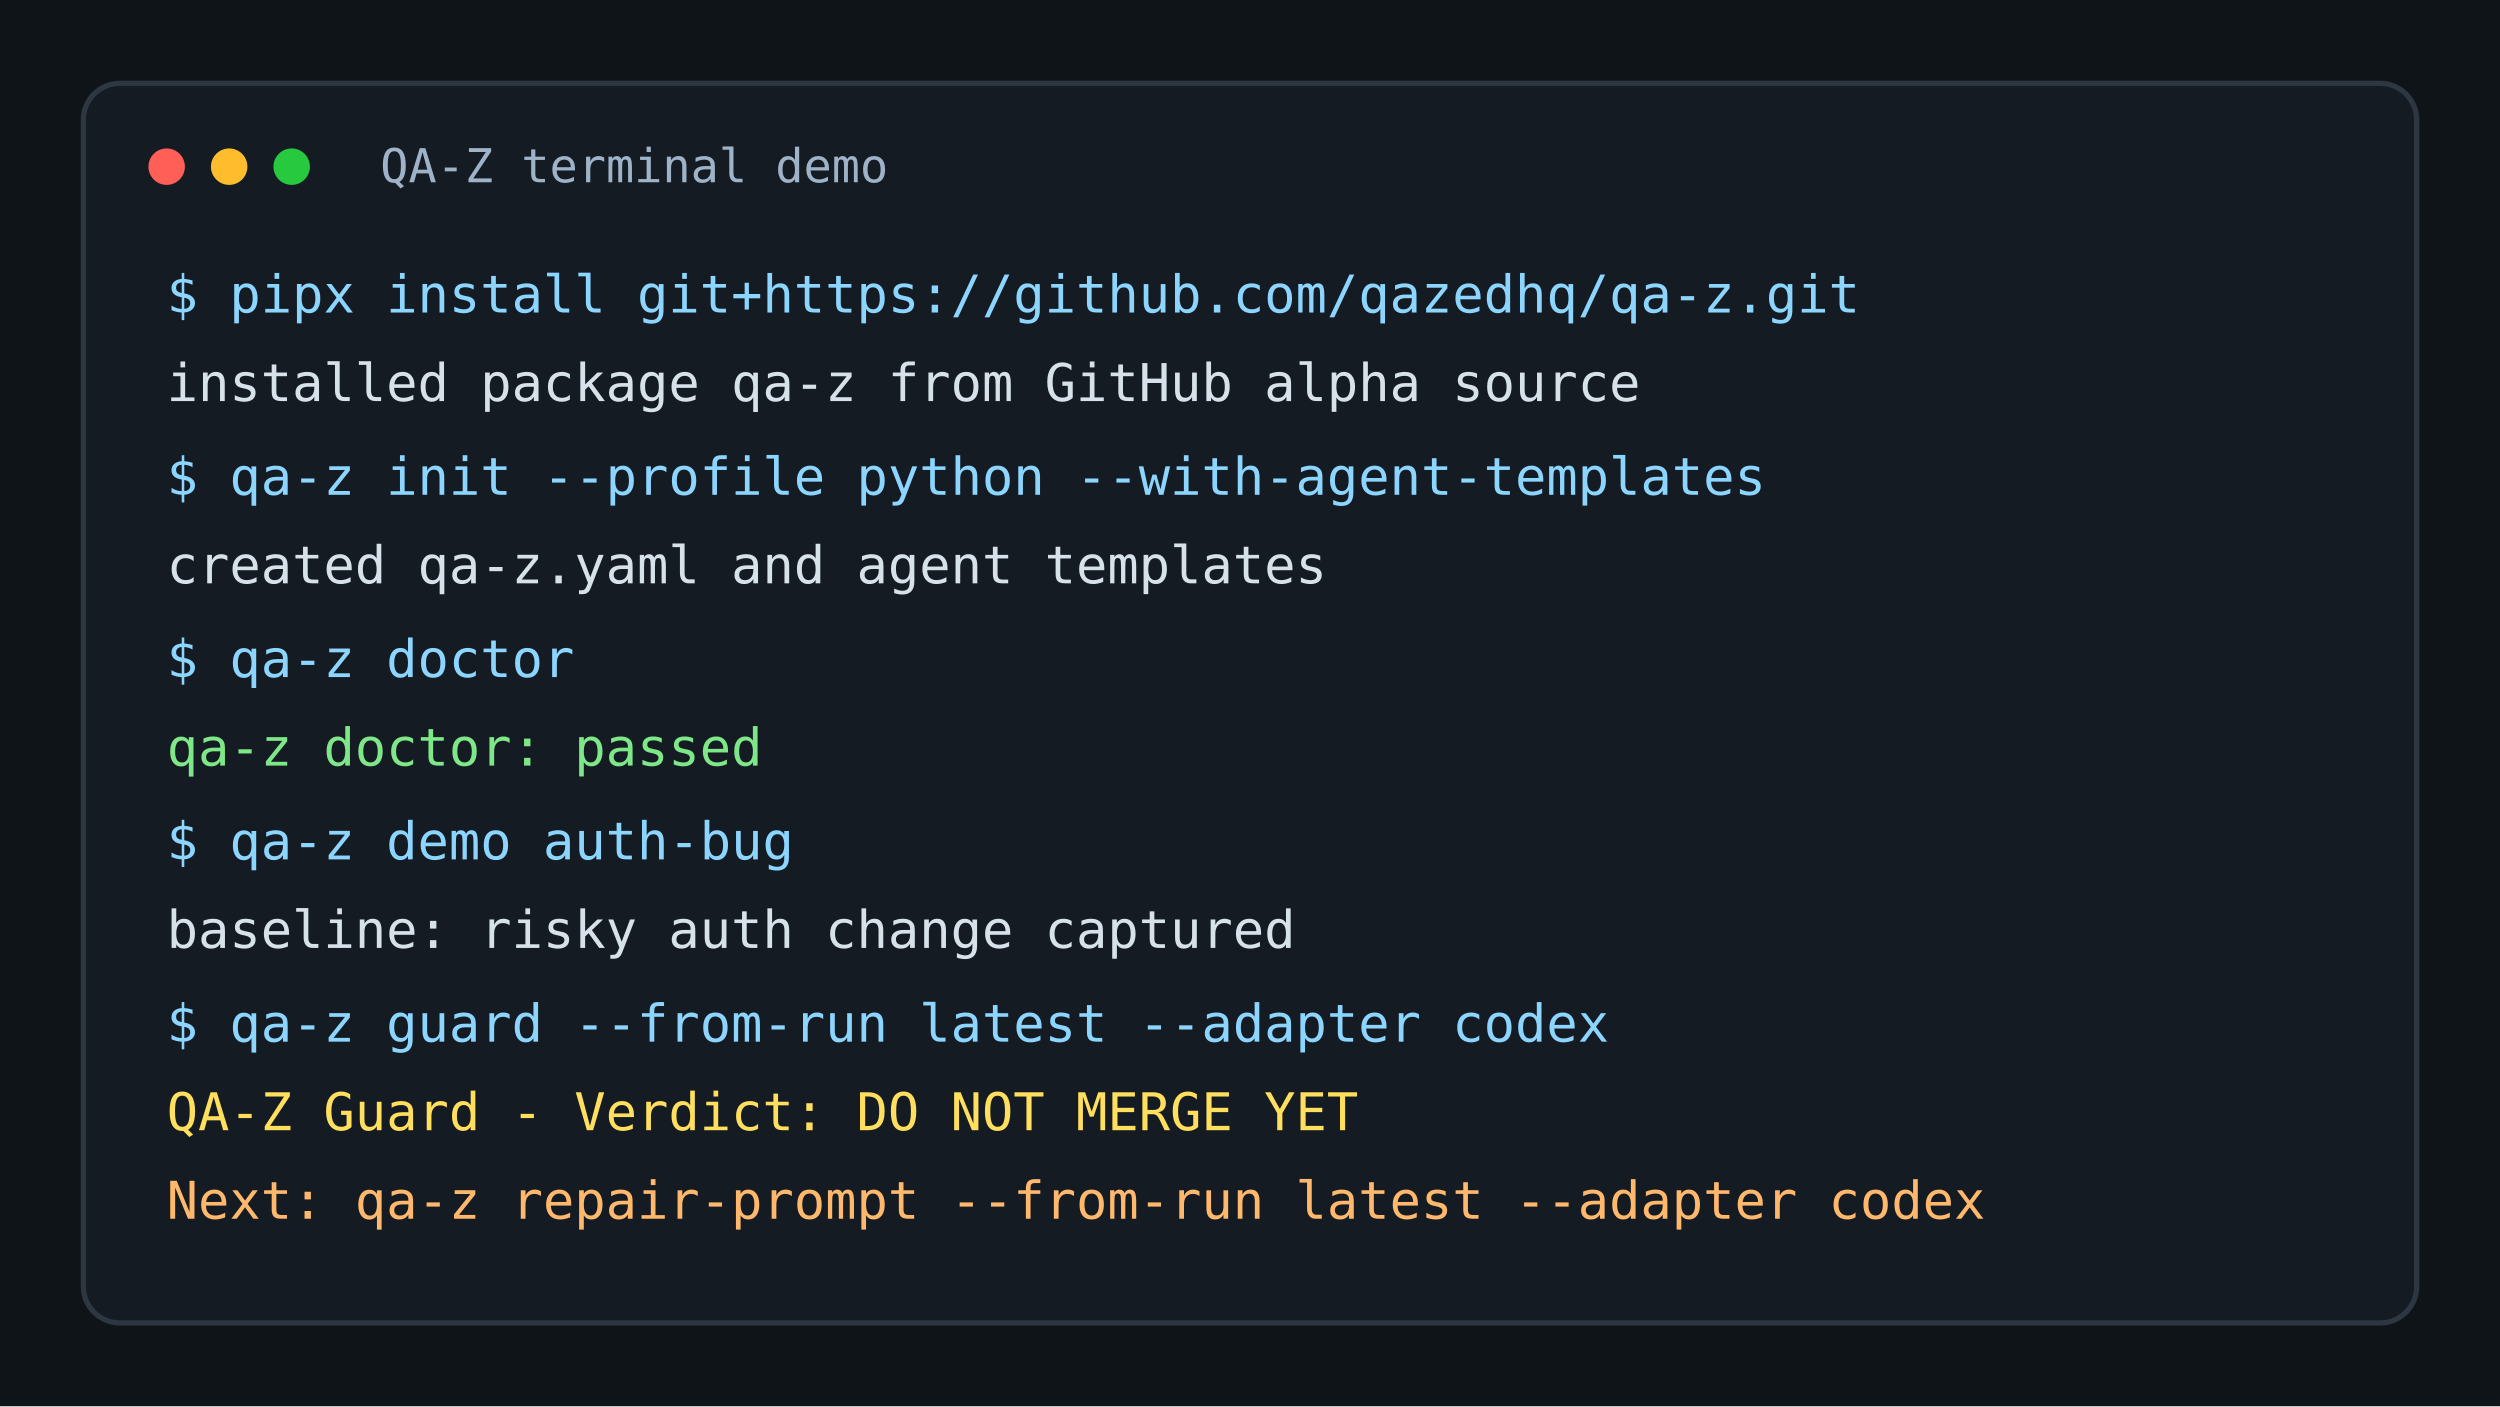
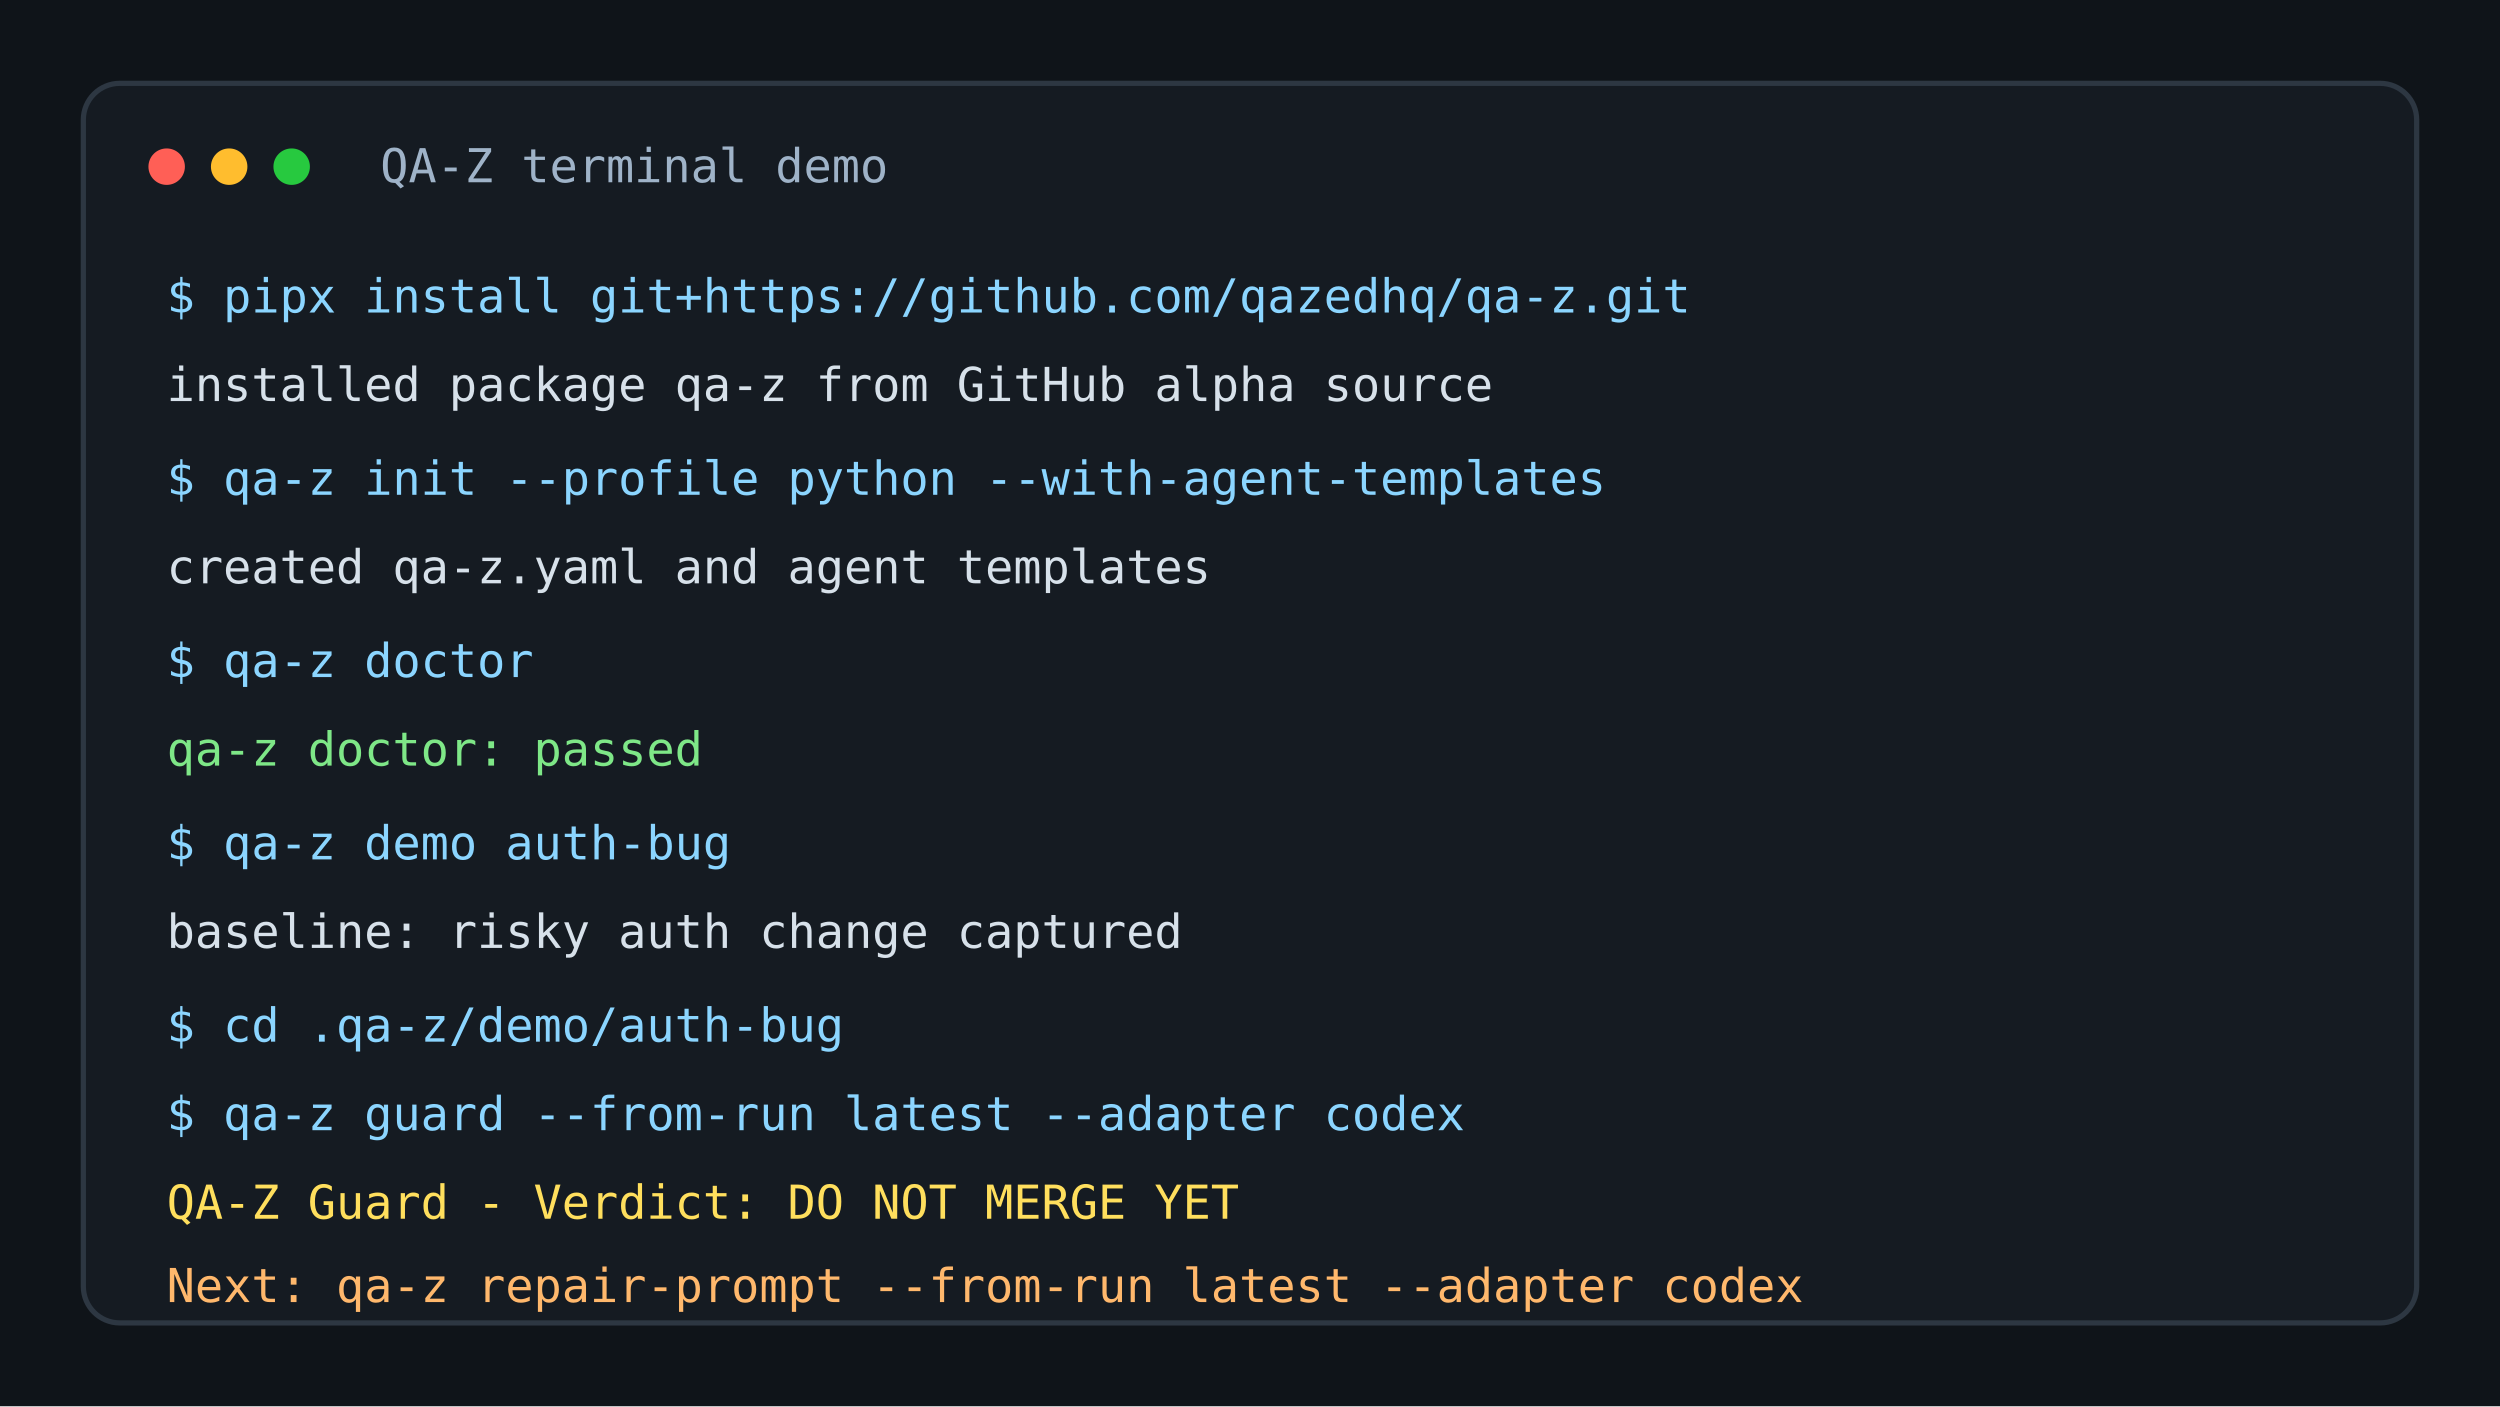
<svg xmlns="http://www.w3.org/2000/svg" width="960" height="540" viewBox="0 0 960 540" role="img" aria-labelledby="title desc">
  <rect width="960" height="540" fill="#0f1419" />
  <rect x="32" y="32" width="896" height="476" rx="14" fill="#151b22" stroke="#2d3742" stroke-width="2" />
  <circle cx="64" cy="64" r="7" fill="#ff5f56" />
  <circle cx="88" cy="64" r="7" fill="#ffbd2e" />
  <circle cx="112" cy="64" r="7" fill="#27c93f" />
  <text x="146" y="70" fill="#9fb3c8" font-family="Cascadia Mono, Consolas, monospace" font-size="18">QA-Z terminal demo</text>
-   <g font-family="Cascadia Mono, Consolas, monospace" font-size="20">
+   <g font-family="Cascadia Mono, Consolas, monospace" font-size="18">
    <text x="64" y="120" fill="#8bd5ff">$ pipx install git+https://github.com/qazedhq/qa-z.git</text>
    <text x="64" y="154" fill="#d7e1ea">installed package qa-z from GitHub alpha source</text>
    <text x="64" y="190" fill="#8bd5ff">$ qa-z init --profile python --with-agent-templates</text>
    <text x="64" y="224" fill="#d7e1ea">created qa-z.yaml and agent templates</text>
    <text x="64" y="260" fill="#8bd5ff">$ qa-z doctor</text>
    <text x="64" y="294" fill="#7ee787">qa-z doctor: passed</text>
    <text x="64" y="330" fill="#8bd5ff">$ qa-z demo auth-bug</text>
    <text x="64" y="364" fill="#d7e1ea">baseline: risky auth change captured</text>
-     <text x="64" y="400" fill="#8bd5ff">$ qa-z guard --from-run latest --adapter codex</text>
-     <text x="64" y="434" fill="#ffdf5d">QA-Z Guard - Verdict: DO NOT MERGE YET</text>
-     <text x="64" y="468" fill="#ffb86c">Next: qa-z repair-prompt --from-run latest --adapter codex</text>
+     <text x="64" y="400" fill="#8bd5ff">$ cd .qa-z/demo/auth-bug</text>
+     <text x="64" y="434" fill="#8bd5ff">$ qa-z guard --from-run latest --adapter codex</text>
+     <text x="64" y="468" fill="#ffdf5d">QA-Z Guard - Verdict: DO NOT MERGE YET</text>
+     <text x="64" y="500" fill="#ffb86c">Next: qa-z repair-prompt --from-run latest --adapter codex</text>
  </g>
</svg>
